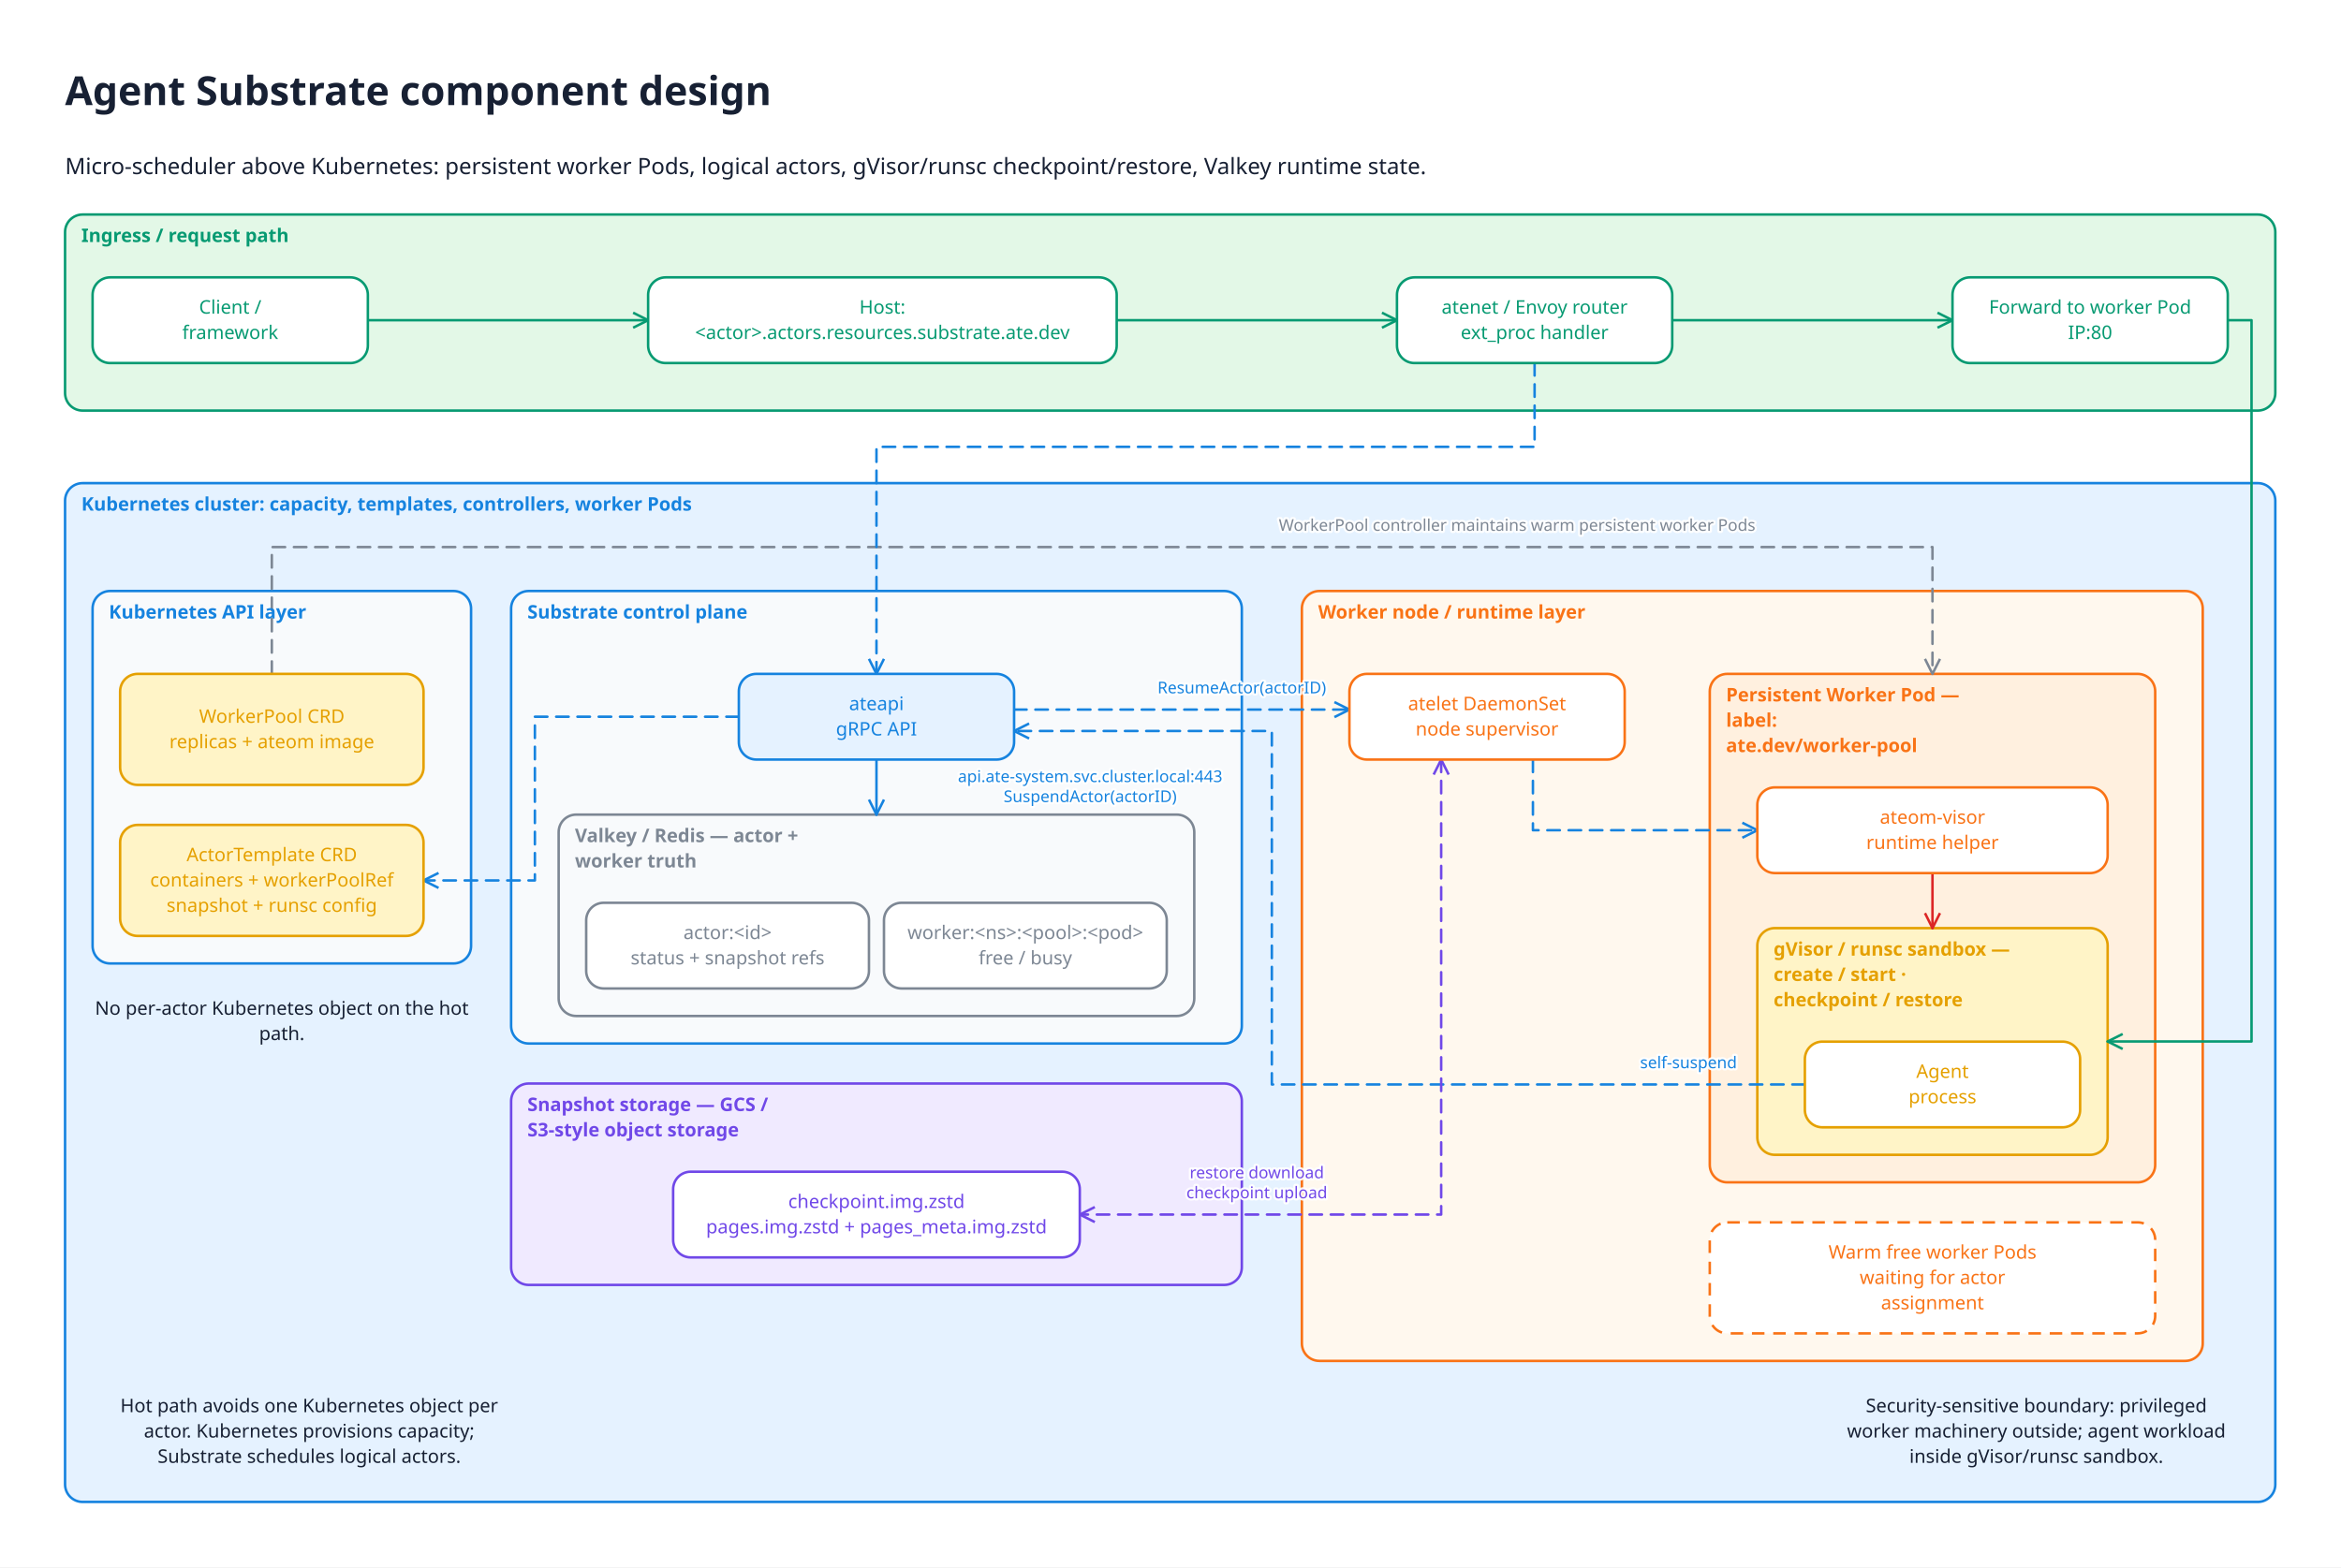
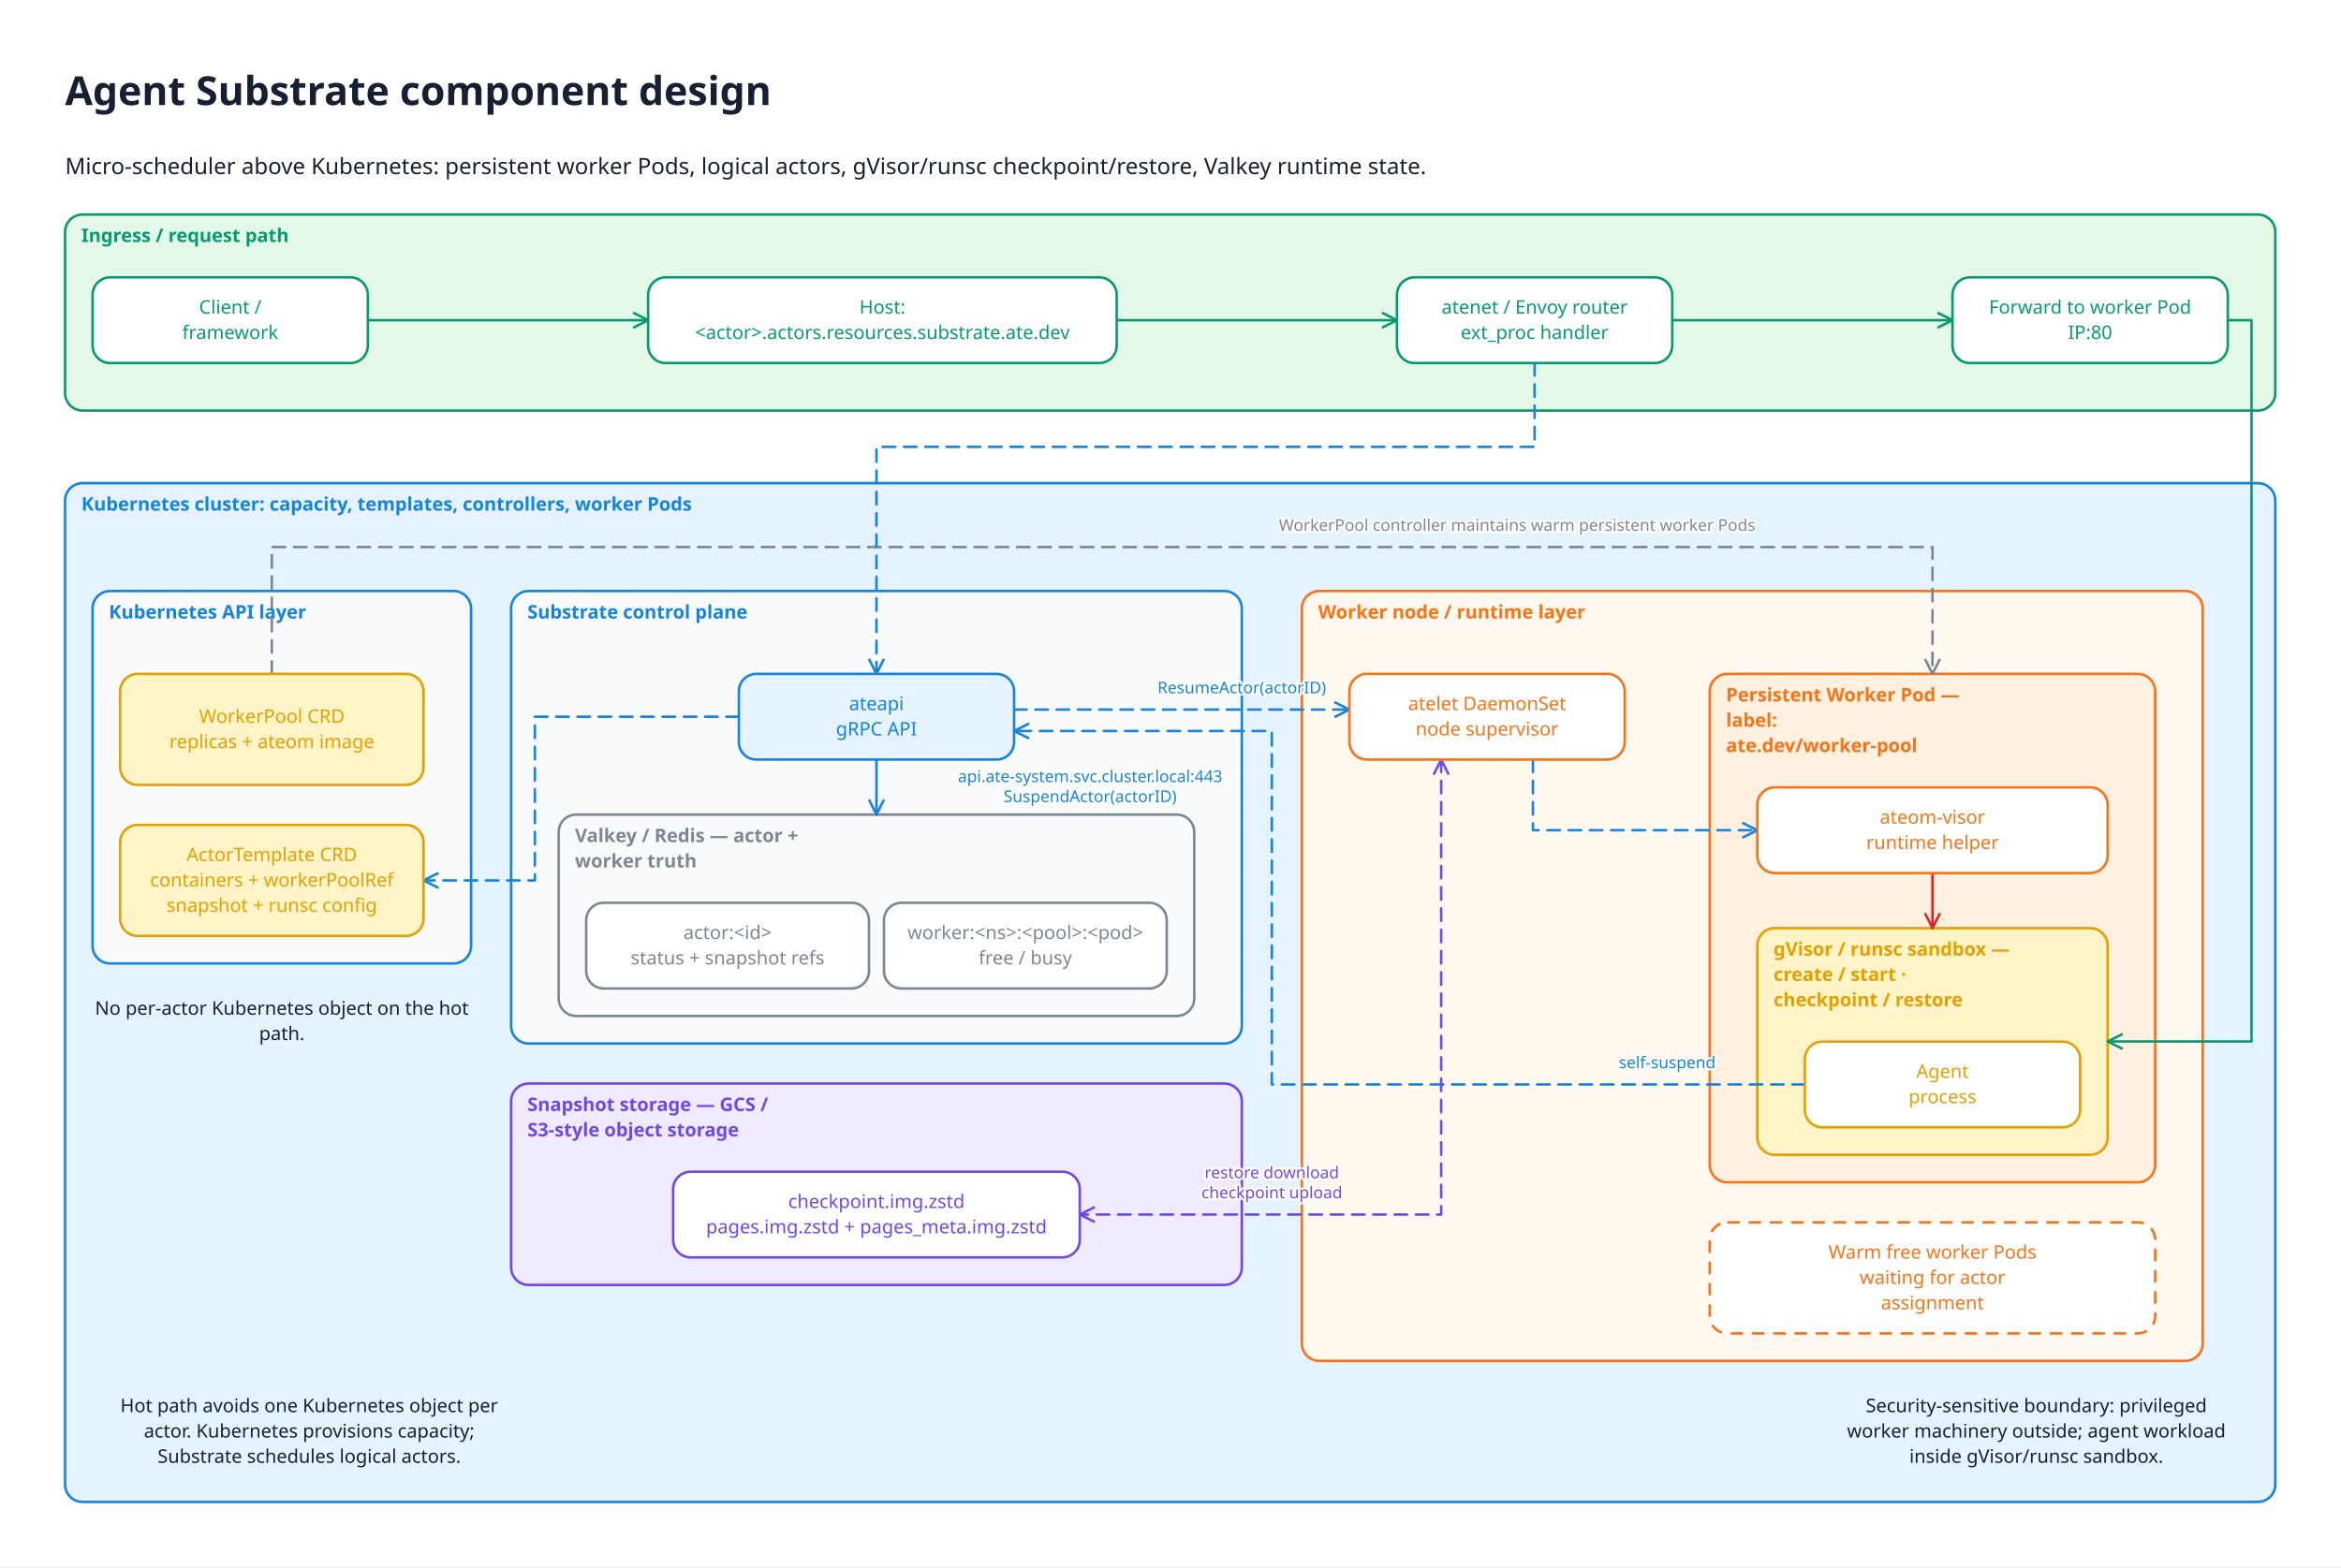
<svg xmlns="http://www.w3.org/2000/svg" width="1871" height="1253" viewBox="0 0 1871 1253" role="img" aria-label="agent-substrate">
  <rect width="100%" height="100%" fill="#ffffff" />
  <g id="boundaries">
    <rect x="52" y="171.5" width="1766.5" height="156.75" rx="14" fill="#e3f8e7" stroke="#079a72" stroke-width="2" />
    <rect x="52" y="386.25" width="1766.5" height="814.5" rx="14" fill="#e5f2ff" stroke="#1683df" stroke-width="2" />
    <rect x="74" y="472.5" width="302.5" height="297.75" rx="14" fill="#f8fafc" stroke="#1683df" stroke-width="2" />
    <rect x="1040.5" y="472.5" width="720" height="615.5" rx="14" fill="#fff8ee" stroke="#f97316" stroke-width="2" />
    <rect x="408.5" y="472.5" width="584" height="361.75" rx="14" fill="#f8fafc" stroke="#1683df" stroke-width="2" />
    <rect x="408.5" y="866.25" width="584" height="161" rx="14" fill="#f0eaff" stroke="#7048e8" stroke-width="2" />
    <rect x="446.5" y="651.25" width="508" height="161" rx="14" fill="#f8fafc" stroke="#7d8794" stroke-width="2" />
    <rect x="1366.5" y="538.75" width="356" height="406.5" rx="14" fill="#fff0df" stroke="#f97316" stroke-width="2" />
    <rect x="1404.5" y="742" width="280" height="181.25" rx="14" fill="#fff4c7" stroke="#e5a000" stroke-width="2" />
  </g>
  <g id="corridor-dividers" />
  <g id="lines">
    <g data-line="$line-1">
      <polyline points="294,256 518,256" fill="none" stroke="#079a72" stroke-width="2" stroke-linejoin="round" stroke-linecap="round" />
      <path d="M 506 262 L 518 256 L 506 250" fill="none" stroke="#079a72" stroke-width="2" stroke-linejoin="round" />
    </g>
    <g data-line="$line-2">
      <polyline points="892.5,256 1116.5,256" fill="none" stroke="#079a72" stroke-width="2" stroke-linejoin="round" stroke-linecap="round" />
      <path d="M 1104.5 262 L 1116.5 256 L 1104.5 250" fill="none" stroke="#079a72" stroke-width="2" stroke-linejoin="round" />
    </g>
    <g data-line="$line-3">
      <polyline points="1336.5,256 1560.5,256" fill="none" stroke="#079a72" stroke-width="2" stroke-linejoin="round" stroke-linecap="round" />
      <path d="M 1548.5 262 L 1560.5 256 L 1548.5 250" fill="none" stroke="#079a72" stroke-width="2" stroke-linejoin="round" />
    </g>
    <g data-line="$line-4">
      <polyline points="700.5,607.25 700.5,651.25" fill="none" stroke="#1683df" stroke-width="2" stroke-linejoin="round" stroke-linecap="round" />
      <path d="M 694.5 639.25 L 700.5 651.25 L 706.5 639.25" fill="none" stroke="#1683df" stroke-width="2" stroke-linejoin="round" />
    </g>
    <g data-line="$line-5">
      <polyline points="1544.5,698 1544.5,742" fill="none" stroke="#dc2626" stroke-width="2" stroke-linejoin="round" stroke-linecap="round" />
      <path d="M 1538.5 730 L 1544.5 742 L 1550.5 730" fill="none" stroke="#dc2626" stroke-width="2" stroke-linejoin="round" />
    </g>
    <g data-line="supervise-pod">
      <polyline points="1225.167,607.25 1225.167,663.75 1404.5,663.75" fill="none" stroke="#1683df" stroke-width="2" stroke-linejoin="round" stroke-linecap="round" stroke-dasharray="10 7" />
      <path d="M 1392.5 669.75 L 1404.5 663.75 L 1392.5 657.75" fill="none" stroke="#1683df" stroke-width="2" stroke-linejoin="round" />
    </g>
    <g data-line="actor-template-api">
-       <polyline points="590.5,573 427.5,573 427.5,703.875 392.5,703.875 338.5,703.875" fill="none" stroke="#1683df" stroke-width="2" stroke-linejoin="round" stroke-linecap="round" stroke-dasharray="10 7" />
+       <polyline points="590.5,573 427.5,573 427.5,703.875 338.5,703.875" fill="none" stroke="#1683df" stroke-width="2" stroke-linejoin="round" stroke-linecap="round" stroke-dasharray="10 7" />
      <path d="M 350.5 697.875 L 338.5 703.875 L 350.5 709.875" fill="none" stroke="#1683df" stroke-width="2" stroke-linejoin="round" />
    </g>
    <g data-line="resume-actor">
      <polyline points="810.5,567.292 1016.5,567.292 1078.5,567.292" fill="none" stroke="#1683df" stroke-width="2" stroke-linejoin="round" stroke-linecap="round" stroke-dasharray="10 7" />
      <path d="M 1066.5 573.292 L 1078.5 567.292 L 1066.5 561.292" fill="none" stroke="#1683df" stroke-width="2" stroke-linejoin="round" />
    </g>
    <g data-line="self-suspend">
-       <polyline points="1442.5,867 1332.5,867 1016.5,867 1016.5,584.417 810.5,584.417" fill="none" stroke="#1683df" stroke-width="2" stroke-linejoin="round" stroke-linecap="round" stroke-dasharray="10 7" />
+       <polyline points="1442.5,867 1016.5,867 1016.5,584.417 810.5,584.417" fill="none" stroke="#1683df" stroke-width="2" stroke-linejoin="round" stroke-linecap="round" stroke-dasharray="10 7" />
      <path d="M 822.5 578.417 L 810.5 584.417 L 822.5 590.417" fill="none" stroke="#1683df" stroke-width="2" stroke-linejoin="round" />
    </g>
    <g data-line="checkpoint-transfer">
-       <polyline points="1151.833,607.25 1151.833,971 1016.5,971 863,971" fill="none" stroke="#7048e8" stroke-width="2" stroke-linejoin="round" stroke-linecap="round" stroke-dasharray="10 7" />
+       <polyline points="1151.833,607.25 1151.833,971 863,971" fill="none" stroke="#7048e8" stroke-width="2" stroke-linejoin="round" stroke-linecap="round" stroke-dasharray="10 7" />
      <path d="M 1157.833 619.25 L 1151.833 607.25 L 1145.833 619.25" fill="none" stroke="#7048e8" stroke-width="2" stroke-linejoin="round" />
      <path d="M 875 965 L 863 971 L 875 977" fill="none" stroke="#7048e8" stroke-width="2" stroke-linejoin="round" />
    </g>
    <g data-line="worker-pool-controller">
      <polyline points="217.25,538.75 217.25,437.375 1544.5,437.375 1544.5,538.75" fill="none" stroke="#7d8794" stroke-width="2" stroke-linejoin="round" stroke-linecap="round" stroke-dasharray="10 7" />
      <path d="M 1538.5 526.75 L 1544.5 538.75 L 1550.5 526.75" fill="none" stroke="#7d8794" stroke-width="2" stroke-linejoin="round" />
    </g>
    <g data-line="ingress-control">
-       <polyline points="1226.5,290.25 1226.5,357.25 700.5,357.25 700.5,538.75" fill="none" stroke="#1683df" stroke-width="2" stroke-linejoin="round" stroke-linecap="round" stroke-dasharray="10 7" />
+       <polyline points="1226.5,290.25 1226.5,357.25 700.5,357.25 700.5,437.375 700.5,538.75" fill="none" stroke="#1683df" stroke-width="2" stroke-linejoin="round" stroke-linecap="round" stroke-dasharray="10 7" />
      <path d="M 694.5 526.75 L 700.5 538.75 L 706.5 526.75" fill="none" stroke="#1683df" stroke-width="2" stroke-linejoin="round" />
    </g>
    <g data-line="request-to-agent">
-       <polyline points="1780.5,256 1799.5,256 1799.5,460.5 1799.5,832.625 1684.5,832.625" fill="none" stroke="#079a72" stroke-width="2" stroke-linejoin="round" stroke-linecap="round" />
+       <polyline points="1780.5,256 1799.5,256 1799.5,832.625 1684.5,832.625" fill="none" stroke="#079a72" stroke-width="2" stroke-linejoin="round" stroke-linecap="round" />
      <path d="M 1696.5 826.625 L 1684.5 832.625 L 1696.5 838.625" fill="none" stroke="#079a72" stroke-width="2" stroke-linejoin="round" />
    </g>
  </g>
  <g id="objects">
    <rect x="74" y="221.75" width="220" height="68.5" rx="14" fill="#ffffff" stroke="#079a72" stroke-width="2" />
    <rect x="518" y="221.75" width="374.5" height="68.5" rx="14" fill="#ffffff" stroke="#079a72" stroke-width="2" />
    <rect x="1116.5" y="221.75" width="220" height="68.5" rx="14" fill="#ffffff" stroke="#079a72" stroke-width="2" />
    <rect x="1560.5" y="221.75" width="220" height="68.5" rx="14" fill="#ffffff" stroke="#079a72" stroke-width="2" />
    <rect x="96" y="538.75" width="242.5" height="88.75" rx="14" fill="#fff4c7" stroke="#e5a000" stroke-width="2" />
    <rect x="96" y="659.5" width="242.5" height="88.75" rx="14" fill="#fff4c7" stroke="#e5a000" stroke-width="2" />
    <rect x="590.5" y="538.75" width="220" height="68.5" rx="14" fill="#e5f2ff" stroke="#1683df" stroke-width="2" />
    <rect x="468.5" y="721.75" width="226" height="68.5" rx="14" fill="#ffffff" stroke="#7d8794" stroke-width="2" />
    <rect x="706.5" y="721.75" width="226" height="68.5" rx="14" fill="#ffffff" stroke="#7d8794" stroke-width="2" />
    <rect x="538" y="936.75" width="325" height="68.5" rx="14" fill="#ffffff" stroke="#7048e8" stroke-width="2" />
    <rect x="1078.5" y="538.75" width="220" height="68.5" rx="14" fill="#ffffff" stroke="#f97316" stroke-width="2" />
    <rect x="1404.5" y="629.5" width="280" height="68.5" rx="14" fill="#ffffff" stroke="#f97316" stroke-width="2" />
    <rect x="1442.5" y="832.75" width="220" height="68.5" rx="14" fill="#ffffff" stroke="#e5a000" stroke-width="2" />
    <rect x="1366.5" y="977.25" width="356" height="88.75" rx="14" fill="#ffffff" stroke="#f97316" stroke-width="2" stroke-dasharray="10 7" />
  </g>
  <g id="ports" />
  <g id="text">
    <text x="52" y="84" text-anchor="start" fill="#172033" font-family="ui-rounded, 'Comic Sans MS', sans-serif" font-size="32" font-weight="700">Agent Substrate component design</text>
    <text x="52" y="139.2" text-anchor="start" fill="#172033" font-family="ui-rounded, 'Comic Sans MS', sans-serif" font-size="18" font-weight="450">Micro-scheduler above Kubernetes: persistent worker Pods, logical actors, gVisor/runsc checkpoint/restore, Valkey runtime state.</text>
    <text x="65" y="193.5" text-anchor="start" fill="#079a72" font-family="ui-rounded, 'Comic Sans MS', sans-serif" font-size="15" font-weight="700">Ingress / request path</text>
    <text x="184" y="250.75" text-anchor="middle" fill="#079a72" font-family="ui-rounded, 'Comic Sans MS', sans-serif" font-size="15" font-weight="450">Client /</text>
    <text x="184" y="271" text-anchor="middle" fill="#079a72" font-family="ui-rounded, 'Comic Sans MS', sans-serif" font-size="15" font-weight="450">framework</text>
    <text x="705.25" y="250.75" text-anchor="middle" fill="#079a72" font-family="ui-rounded, 'Comic Sans MS', sans-serif" font-size="15" font-weight="450">Host:</text>
    <text x="705.25" y="271" text-anchor="middle" fill="#079a72" font-family="ui-rounded, 'Comic Sans MS', sans-serif" font-size="15" font-weight="450">&lt;actor&gt;.actors.resources.substrate.ate.dev</text>
    <text x="1226.5" y="250.75" text-anchor="middle" fill="#079a72" font-family="ui-rounded, 'Comic Sans MS', sans-serif" font-size="15" font-weight="450">atenet / Envoy router</text>
    <text x="1226.5" y="271" text-anchor="middle" fill="#079a72" font-family="ui-rounded, 'Comic Sans MS', sans-serif" font-size="15" font-weight="450">ext_proc handler</text>
    <text x="1670.5" y="250.75" text-anchor="middle" fill="#079a72" font-family="ui-rounded, 'Comic Sans MS', sans-serif" font-size="15" font-weight="450">Forward to worker Pod</text>
    <text x="1670.5" y="271" text-anchor="middle" fill="#079a72" font-family="ui-rounded, 'Comic Sans MS', sans-serif" font-size="15" font-weight="450">IP:80</text>
    <text x="65" y="408.25" text-anchor="start" fill="#1683df" font-family="ui-rounded, 'Comic Sans MS', sans-serif" font-size="15" font-weight="700">Kubernetes cluster: capacity, templates, controllers, worker Pods</text>
    <text x="87" y="494.5" text-anchor="start" fill="#1683df" font-family="ui-rounded, 'Comic Sans MS', sans-serif" font-size="15" font-weight="700">Kubernetes API layer</text>
    <text x="217.25" y="577.875" text-anchor="middle" fill="#e5a000" font-family="ui-rounded, 'Comic Sans MS', sans-serif" font-size="15" font-weight="450">WorkerPool CRD</text>
    <text x="217.25" y="598.125" text-anchor="middle" fill="#e5a000" font-family="ui-rounded, 'Comic Sans MS', sans-serif" font-size="15" font-weight="450">replicas + ateom image</text>
    <text x="217.25" y="688.5" text-anchor="middle" fill="#e5a000" font-family="ui-rounded, 'Comic Sans MS', sans-serif" font-size="15" font-weight="450">ActorTemplate CRD</text>
    <text x="217.25" y="708.75" text-anchor="middle" fill="#e5a000" font-family="ui-rounded, 'Comic Sans MS', sans-serif" font-size="15" font-weight="450">containers + workerPoolRef</text>
    <text x="217.25" y="729" text-anchor="middle" fill="#e5a000" font-family="ui-rounded, 'Comic Sans MS', sans-serif" font-size="15" font-weight="450">snapshot + runsc config</text>
    <text x="421.5" y="494.5" text-anchor="start" fill="#1683df" font-family="ui-rounded, 'Comic Sans MS', sans-serif" font-size="15" font-weight="700">Substrate control plane</text>
    <text x="700.5" y="567.75" text-anchor="middle" fill="#1683df" font-family="ui-rounded, 'Comic Sans MS', sans-serif" font-size="15" font-weight="450">ateapi</text>
    <text x="700.5" y="588" text-anchor="middle" fill="#1683df" font-family="ui-rounded, 'Comic Sans MS', sans-serif" font-size="15" font-weight="450">gRPC API</text>
    <text x="459.5" y="673.25" text-anchor="start" fill="#7d8794" font-family="ui-rounded, 'Comic Sans MS', sans-serif" font-size="15" font-weight="700">Valkey / Redis — actor +</text>
    <text x="459.5" y="693.5" text-anchor="start" fill="#7d8794" font-family="ui-rounded, 'Comic Sans MS', sans-serif" font-size="15" font-weight="700">worker truth</text>
    <text x="581.5" y="750.75" text-anchor="middle" fill="#7d8794" font-family="ui-rounded, 'Comic Sans MS', sans-serif" font-size="15" font-weight="450">actor:&lt;id&gt;</text>
    <text x="581.5" y="771" text-anchor="middle" fill="#7d8794" font-family="ui-rounded, 'Comic Sans MS', sans-serif" font-size="15" font-weight="450">status + snapshot refs</text>
    <text x="819.5" y="750.75" text-anchor="middle" fill="#7d8794" font-family="ui-rounded, 'Comic Sans MS', sans-serif" font-size="15" font-weight="450">worker:&lt;ns&gt;:&lt;pool&gt;:&lt;pod&gt;</text>
    <text x="819.5" y="771" text-anchor="middle" fill="#7d8794" font-family="ui-rounded, 'Comic Sans MS', sans-serif" font-size="15" font-weight="450">free / busy</text>
    <text x="421.5" y="888.25" text-anchor="start" fill="#7048e8" font-family="ui-rounded, 'Comic Sans MS', sans-serif" font-size="15" font-weight="700">Snapshot storage — GCS /</text>
    <text x="421.5" y="908.5" text-anchor="start" fill="#7048e8" font-family="ui-rounded, 'Comic Sans MS', sans-serif" font-size="15" font-weight="700">S3-style object storage</text>
    <text x="700.5" y="965.75" text-anchor="middle" fill="#7048e8" font-family="ui-rounded, 'Comic Sans MS', sans-serif" font-size="15" font-weight="450">checkpoint.img.zstd</text>
    <text x="700.5" y="986" text-anchor="middle" fill="#7048e8" font-family="ui-rounded, 'Comic Sans MS', sans-serif" font-size="15" font-weight="450">pages.img.zstd + pages_meta.img.zstd</text>
    <text x="1053.5" y="494.5" text-anchor="start" fill="#f97316" font-family="ui-rounded, 'Comic Sans MS', sans-serif" font-size="15" font-weight="700">Worker node / runtime layer</text>
    <text x="1188.5" y="567.75" text-anchor="middle" fill="#f97316" font-family="ui-rounded, 'Comic Sans MS', sans-serif" font-size="15" font-weight="450">atelet DaemonSet</text>
    <text x="1188.5" y="588" text-anchor="middle" fill="#f97316" font-family="ui-rounded, 'Comic Sans MS', sans-serif" font-size="15" font-weight="450">node supervisor</text>
    <text x="1379.5" y="560.75" text-anchor="start" fill="#f97316" font-family="ui-rounded, 'Comic Sans MS', sans-serif" font-size="15" font-weight="700">Persistent Worker Pod —</text>
    <text x="1379.5" y="581" text-anchor="start" fill="#f97316" font-family="ui-rounded, 'Comic Sans MS', sans-serif" font-size="15" font-weight="700">label:</text>
    <text x="1379.5" y="601.25" text-anchor="start" fill="#f97316" font-family="ui-rounded, 'Comic Sans MS', sans-serif" font-size="15" font-weight="700">ate.dev/worker-pool</text>
    <text x="1544.5" y="658.5" text-anchor="middle" fill="#f97316" font-family="ui-rounded, 'Comic Sans MS', sans-serif" font-size="15" font-weight="450">ateom-visor</text>
    <text x="1544.5" y="678.75" text-anchor="middle" fill="#f97316" font-family="ui-rounded, 'Comic Sans MS', sans-serif" font-size="15" font-weight="450">runtime helper</text>
    <text x="1417.5" y="764" text-anchor="start" fill="#e5a000" font-family="ui-rounded, 'Comic Sans MS', sans-serif" font-size="15" font-weight="700">gVisor / runsc sandbox —</text>
    <text x="1417.5" y="784.25" text-anchor="start" fill="#e5a000" font-family="ui-rounded, 'Comic Sans MS', sans-serif" font-size="15" font-weight="700">create / start ·</text>
    <text x="1417.5" y="804.5" text-anchor="start" fill="#e5a000" font-family="ui-rounded, 'Comic Sans MS', sans-serif" font-size="15" font-weight="700">checkpoint / restore</text>
    <text x="1552.5" y="861.75" text-anchor="middle" fill="#e5a000" font-family="ui-rounded, 'Comic Sans MS', sans-serif" font-size="15" font-weight="450">Agent</text>
    <text x="1552.5" y="882" text-anchor="middle" fill="#e5a000" font-family="ui-rounded, 'Comic Sans MS', sans-serif" font-size="15" font-weight="450">process</text>
    <text x="1544.5" y="1006.25" text-anchor="middle" fill="#f97316" font-family="ui-rounded, 'Comic Sans MS', sans-serif" font-size="15" font-weight="450">Warm free worker Pods</text>
    <text x="1544.5" y="1026.5" text-anchor="middle" fill="#f97316" font-family="ui-rounded, 'Comic Sans MS', sans-serif" font-size="15" font-weight="450">waiting for actor</text>
    <text x="1544.5" y="1046.75" text-anchor="middle" fill="#f97316" font-family="ui-rounded, 'Comic Sans MS', sans-serif" font-size="15" font-weight="450">assignment</text>
    <text x="225.25" y="811.25" text-anchor="middle" fill="#172033" font-family="ui-rounded, 'Comic Sans MS', sans-serif" font-size="15" font-weight="450">No per-actor Kubernetes object on the hot</text>
    <text x="225.25" y="831.5" text-anchor="middle" fill="#172033" font-family="ui-rounded, 'Comic Sans MS', sans-serif" font-size="15" font-weight="450">path.</text>
    <text x="247.125" y="1129" text-anchor="middle" fill="#172033" font-family="ui-rounded, 'Comic Sans MS', sans-serif" font-size="15" font-weight="450">Hot path avoids one Kubernetes object per</text>
    <text x="247.125" y="1149.25" text-anchor="middle" fill="#172033" font-family="ui-rounded, 'Comic Sans MS', sans-serif" font-size="15" font-weight="450">actor. Kubernetes provisions capacity;</text>
    <text x="247.125" y="1169.5" text-anchor="middle" fill="#172033" font-family="ui-rounded, 'Comic Sans MS', sans-serif" font-size="15" font-weight="450">Substrate schedules logical actors.</text>
    <text x="1627.5" y="1129" text-anchor="middle" fill="#172033" font-family="ui-rounded, 'Comic Sans MS', sans-serif" font-size="15" font-weight="450">Security-sensitive boundary: privileged</text>
    <text x="1627.5" y="1149.25" text-anchor="middle" fill="#172033" font-family="ui-rounded, 'Comic Sans MS', sans-serif" font-size="15" font-weight="450">worker machinery outside; agent workload</text>
    <text x="1627.5" y="1169.5" text-anchor="middle" fill="#172033" font-family="ui-rounded, 'Comic Sans MS', sans-serif" font-size="15" font-weight="450">inside gVisor/runsc sandbox.</text>
    <g data-line-label="resume-actor">
      <text x="992.5" y="554.292" text-anchor="middle" font-family="ui-rounded, sans-serif" font-size="13" fill="#1683df" stroke="#ffffff" stroke-opacity=".92" stroke-width="3.5" stroke-linejoin="round" paint-order="stroke fill">ResumeActor(actorID)</text>
    </g>
    <g data-line-label="self-suspend">
-       <text x="1349.5" y="854" text-anchor="middle" font-family="ui-rounded, sans-serif" font-size="13" fill="#1683df" stroke="#ffffff" stroke-opacity=".92" stroke-width="3.5" stroke-linejoin="round" paint-order="stroke fill">self-suspend</text>
+       <text x="1332.5" y="854" text-anchor="middle" font-family="ui-rounded, sans-serif" font-size="13" fill="#1683df" stroke="#ffffff" stroke-opacity=".92" stroke-width="3.5" stroke-linejoin="round" paint-order="stroke fill">self-suspend</text>
    </g>
    <g data-line-label="self-suspend">
      <text x="871.3" y="625.25" text-anchor="middle" font-family="ui-rounded, sans-serif" font-size="13" fill="#1683df" stroke="#ffffff" stroke-opacity=".92" stroke-width="3.5" stroke-linejoin="round" paint-order="stroke fill">api.ate-system.svc.cluster.local:443</text>
      <text x="871.3" y="641.25" text-anchor="middle" font-family="ui-rounded, sans-serif" font-size="13" fill="#1683df" stroke="#ffffff" stroke-opacity=".92" stroke-width="3.5" stroke-linejoin="round" paint-order="stroke fill">SuspendActor(actorID)</text>
    </g>
    <g data-line-label="checkpoint-transfer">
-       <text x="1004.5" y="942" text-anchor="middle" font-family="ui-rounded, sans-serif" font-size="13" fill="#7048e8" stroke="#ffffff" stroke-opacity=".92" stroke-width="3.5" stroke-linejoin="round" paint-order="stroke fill">restore download</text>
-       <text x="1004.5" y="958" text-anchor="middle" font-family="ui-rounded, sans-serif" font-size="13" fill="#7048e8" stroke="#ffffff" stroke-opacity=".92" stroke-width="3.5" stroke-linejoin="round" paint-order="stroke fill">checkpoint upload</text>
+       <text x="1016.5" y="942" text-anchor="middle" font-family="ui-rounded, sans-serif" font-size="13" fill="#7048e8" stroke="#ffffff" stroke-opacity=".92" stroke-width="3.5" stroke-linejoin="round" paint-order="stroke fill">restore download</text>
+       <text x="1016.5" y="958" text-anchor="middle" font-family="ui-rounded, sans-serif" font-size="13" fill="#7048e8" stroke="#ffffff" stroke-opacity=".92" stroke-width="3.5" stroke-linejoin="round" paint-order="stroke fill">checkpoint upload</text>
    </g>
    <g data-line-label="worker-pool-controller">
      <text x="1212.5" y="424.375" text-anchor="middle" font-family="ui-rounded, sans-serif" font-size="13" fill="#7d8794" stroke="#ffffff" stroke-opacity=".92" stroke-width="3.5" stroke-linejoin="round" paint-order="stroke fill">WorkerPool controller maintains warm persistent worker Pods</text>
    </g>
  </g>
</svg>
